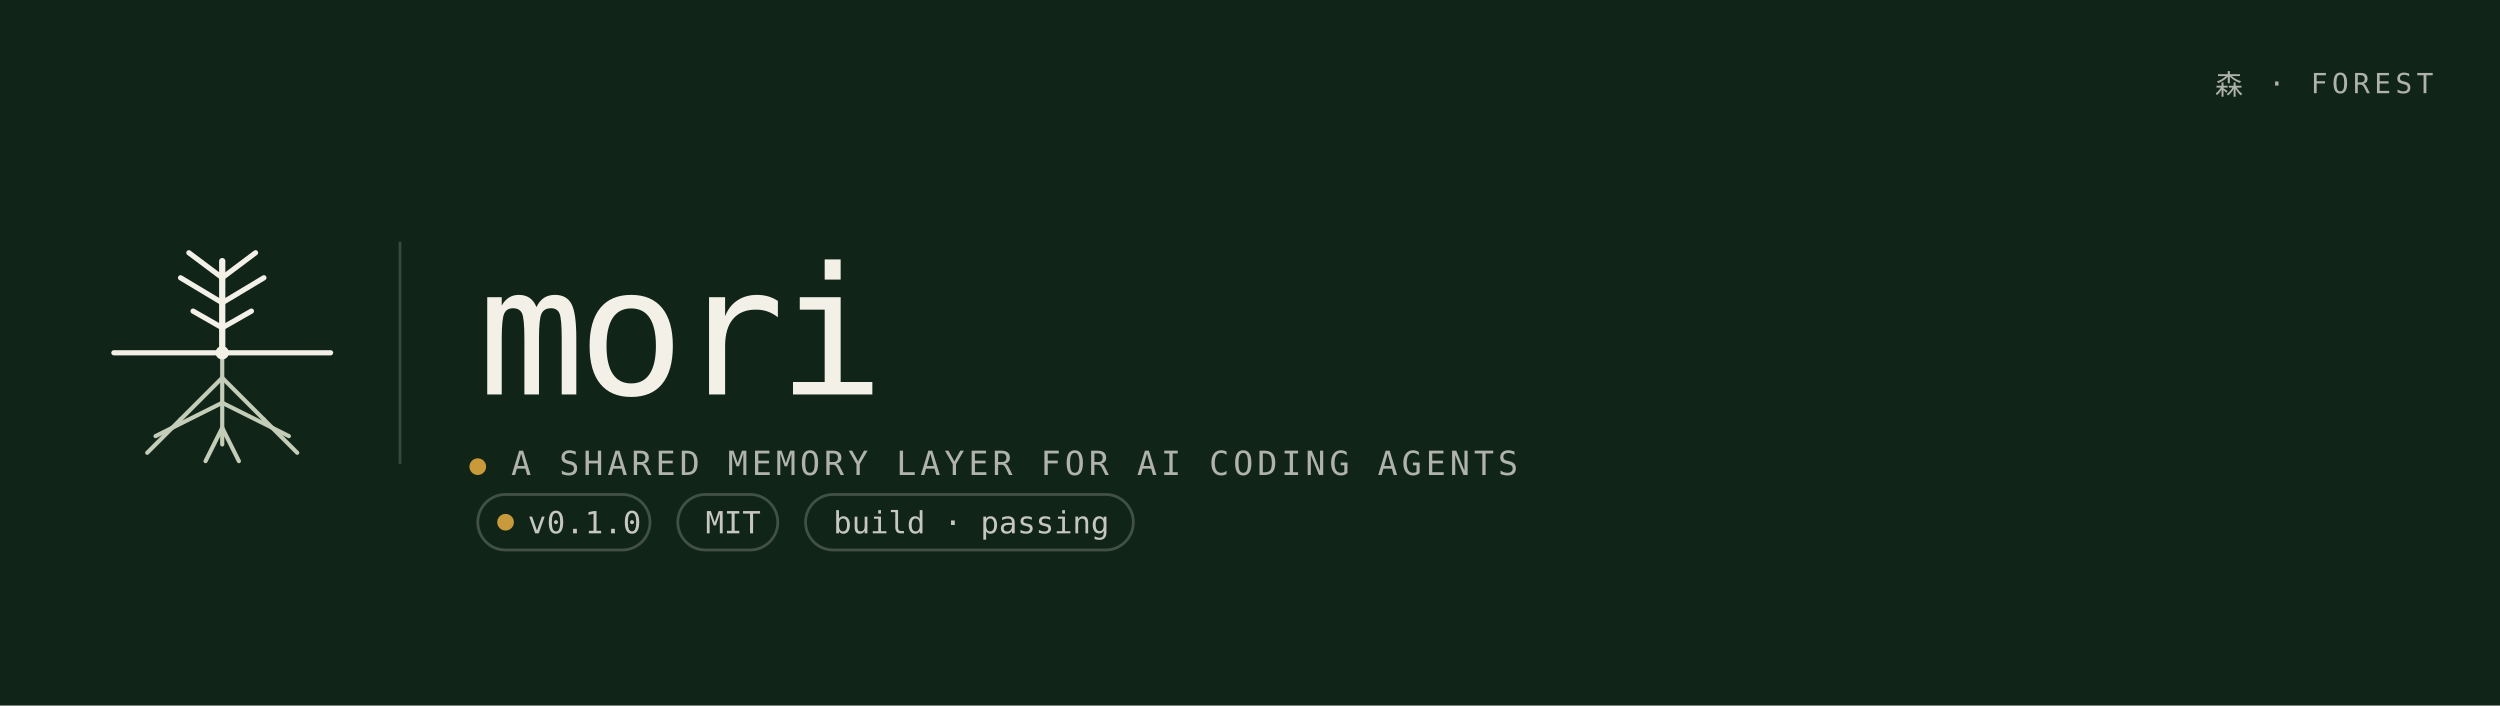
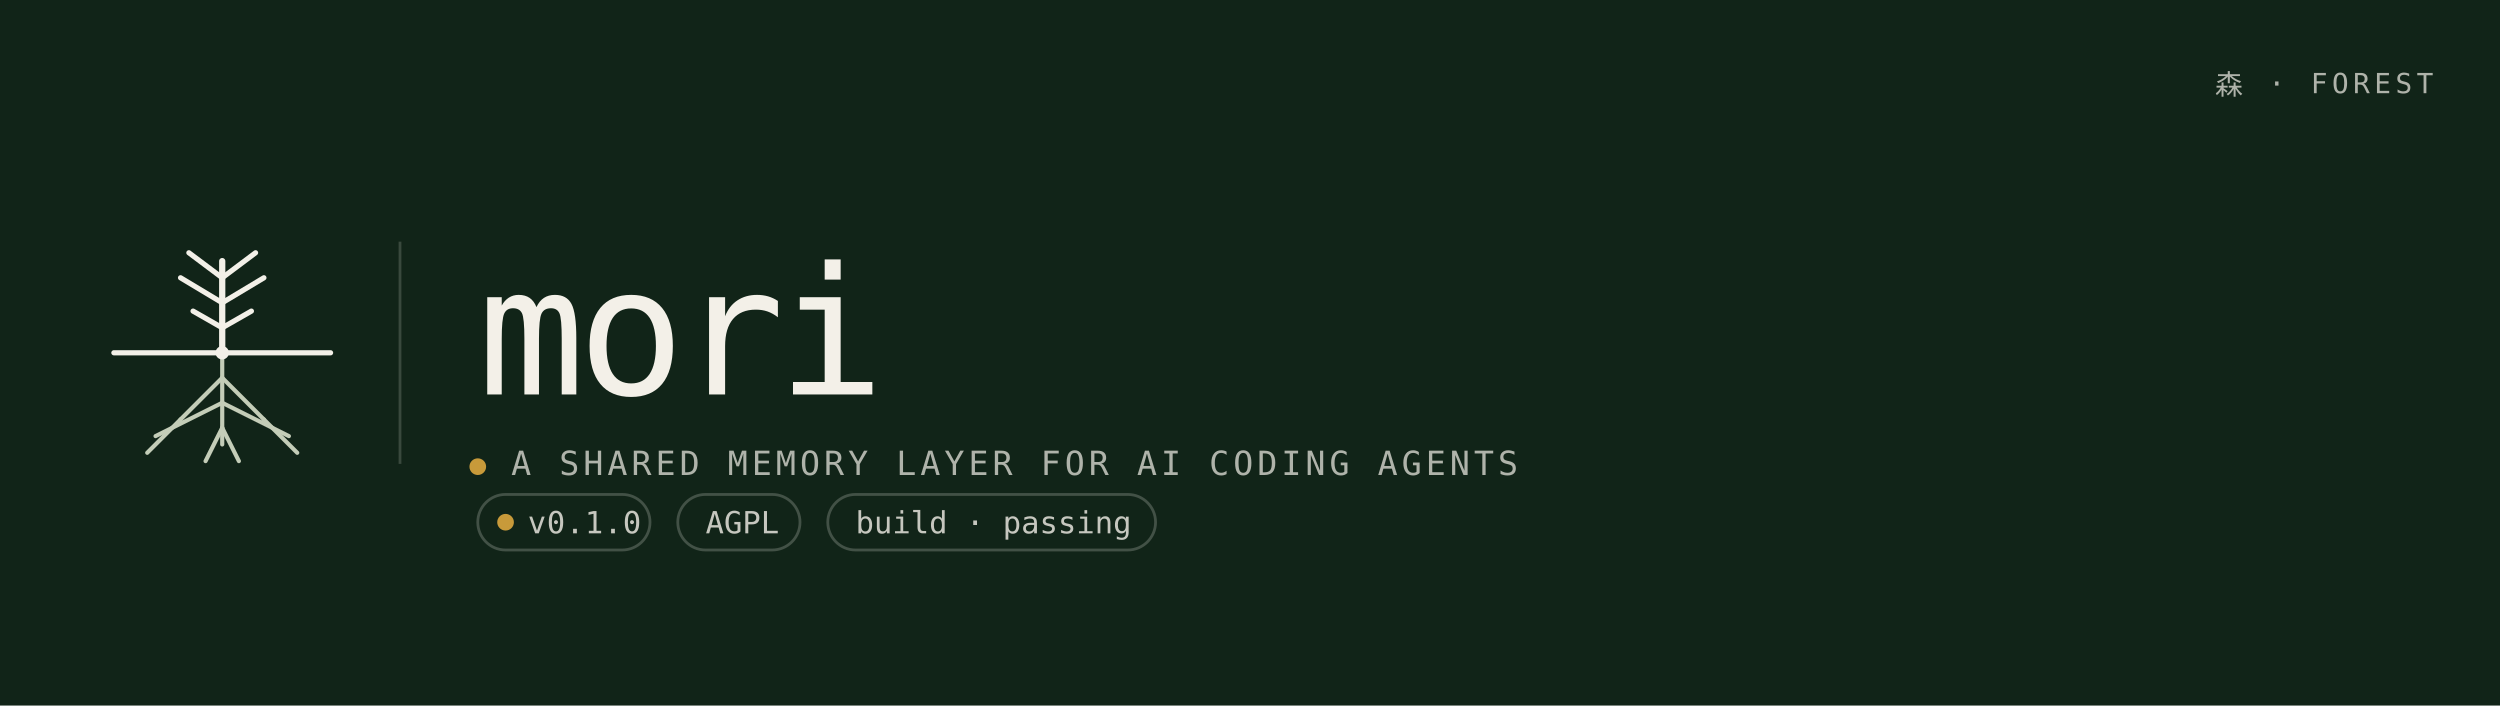
<svg xmlns="http://www.w3.org/2000/svg" width="900" height="254" viewBox="0 0 900 254" font-family="'JetBrains Mono', ui-monospace, 'SF Mono', Menlo, monospace">
  <rect width="900" height="254" fill="#112418" />
  <g transform="translate(32 79) scale(1.5)">
    <line x1="6" y1="32" x2="58" y2="32" stroke="#f3f0e8" stroke-width="1.25" stroke-linecap="round" />
    <line x1="32" y1="32" x2="32" y2="10" stroke="#f3f0e8" stroke-width="1.5" stroke-linecap="round" />
    <line x1="32" y1="14" x2="24" y2="8" stroke="#f3f0e8" stroke-width="1.25" stroke-linecap="round" />
    <line x1="32" y1="14" x2="40" y2="8" stroke="#f3f0e8" stroke-width="1.25" stroke-linecap="round" />
    <line x1="32" y1="20" x2="22" y2="14" stroke="#f3f0e8" stroke-width="1.25" stroke-linecap="round" />
    <line x1="32" y1="20" x2="42" y2="14" stroke="#f3f0e8" stroke-width="1.25" stroke-linecap="round" />
    <line x1="32" y1="26" x2="25" y2="22" stroke="#f3f0e8" stroke-width="1.25" stroke-linecap="round" />
    <line x1="32" y1="26" x2="39" y2="22" stroke="#f3f0e8" stroke-width="1.25" stroke-linecap="round" />
    <line x1="32" y1="32" x2="32" y2="54" stroke="#c4cdb8" stroke-width="1" stroke-linecap="round" />
    <line x1="32" y1="38" x2="22" y2="48" stroke="#c4cdb8" stroke-width="1" stroke-linecap="round" />
    <line x1="32" y1="38" x2="42" y2="48" stroke="#c4cdb8" stroke-width="1" stroke-linecap="round" />
    <line x1="32" y1="44" x2="16" y2="52" stroke="#c4cdb8" stroke-width="1" stroke-linecap="round" />
    <line x1="32" y1="44" x2="48" y2="52" stroke="#c4cdb8" stroke-width="1" stroke-linecap="round" />
    <line x1="22" y1="48" x2="14" y2="56" stroke="#c4cdb8" stroke-width="1" stroke-linecap="round" />
    <line x1="42" y1="48" x2="50" y2="56" stroke="#c4cdb8" stroke-width="1" stroke-linecap="round" />
    <line x1="32" y1="50" x2="28" y2="58" stroke="#c4cdb8" stroke-width="1" stroke-linecap="round" />
    <line x1="32" y1="50" x2="36" y2="58" stroke="#c4cdb8" stroke-width="1" stroke-linecap="round" />
    <circle cx="32" cy="32" r="1.6" fill="#f3f0e8" />
  </g>
  <line x1="144" y1="87" x2="144" y2="167" stroke="rgba(243,240,232,0.18)" stroke-width="1" />
  <text x="172" y="142" font-size="64" font-weight="500" letter-spacing="-0.04em" fill="#f3f0e8">mori</text>
  <g transform="translate(172, 168)">
    <circle cx="0" cy="0" r="3" fill="#c89a3a" />
    <text x="12" y="3" font-size="12" letter-spacing="0.12em" fill="rgba(243,240,232,0.7)">A SHARED MEMORY LAYER FOR AI CODING AGENTS</text>
  </g>
  <g transform="translate(172, 188)" font-size="11">
    <g>
      <rect x="0" y="-10" width="62" height="20" rx="10" fill="transparent" stroke="rgba(243,240,232,0.22)" />
      <circle cx="10" cy="0" r="3" fill="#c89a3a" />
      <text x="18" y="4" fill="rgba(243,240,232,0.8)" letter-spacing="0.02em">v0.1.0</text>
    </g>
    <g>
-       <rect x="72" y="-10" width="36" height="20" rx="10" fill="transparent" stroke="rgba(243,240,232,0.22)" />
-       <text x="82" y="4" fill="rgba(243,240,232,0.8)">MIT</text>
+       <rect x="72" y="-10" width="44" height="20" rx="10" fill="transparent" stroke="rgba(243,240,232,0.22)" />
+       <text x="82" y="4" fill="rgba(243,240,232,0.8)">AGPL</text>
    </g>
    <g>
-       <rect x="118" y="-10" width="118" height="20" rx="10" fill="transparent" stroke="rgba(243,240,232,0.22)" />
-       <text x="128" y="4" fill="rgba(243,240,232,0.8)">build · passing</text>
+       <rect x="126" y="-10" width="118" height="20" rx="10" fill="transparent" stroke="rgba(243,240,232,0.22)" />
+       <text x="136" y="4" fill="rgba(243,240,232,0.8)">build · passing</text>
    </g>
  </g>
  <text x="876" y="34" text-anchor="end" font-size="10" letter-spacing="0.16em" fill="rgba(243,240,232,0.7)">森 · FOREST</text>
</svg>
